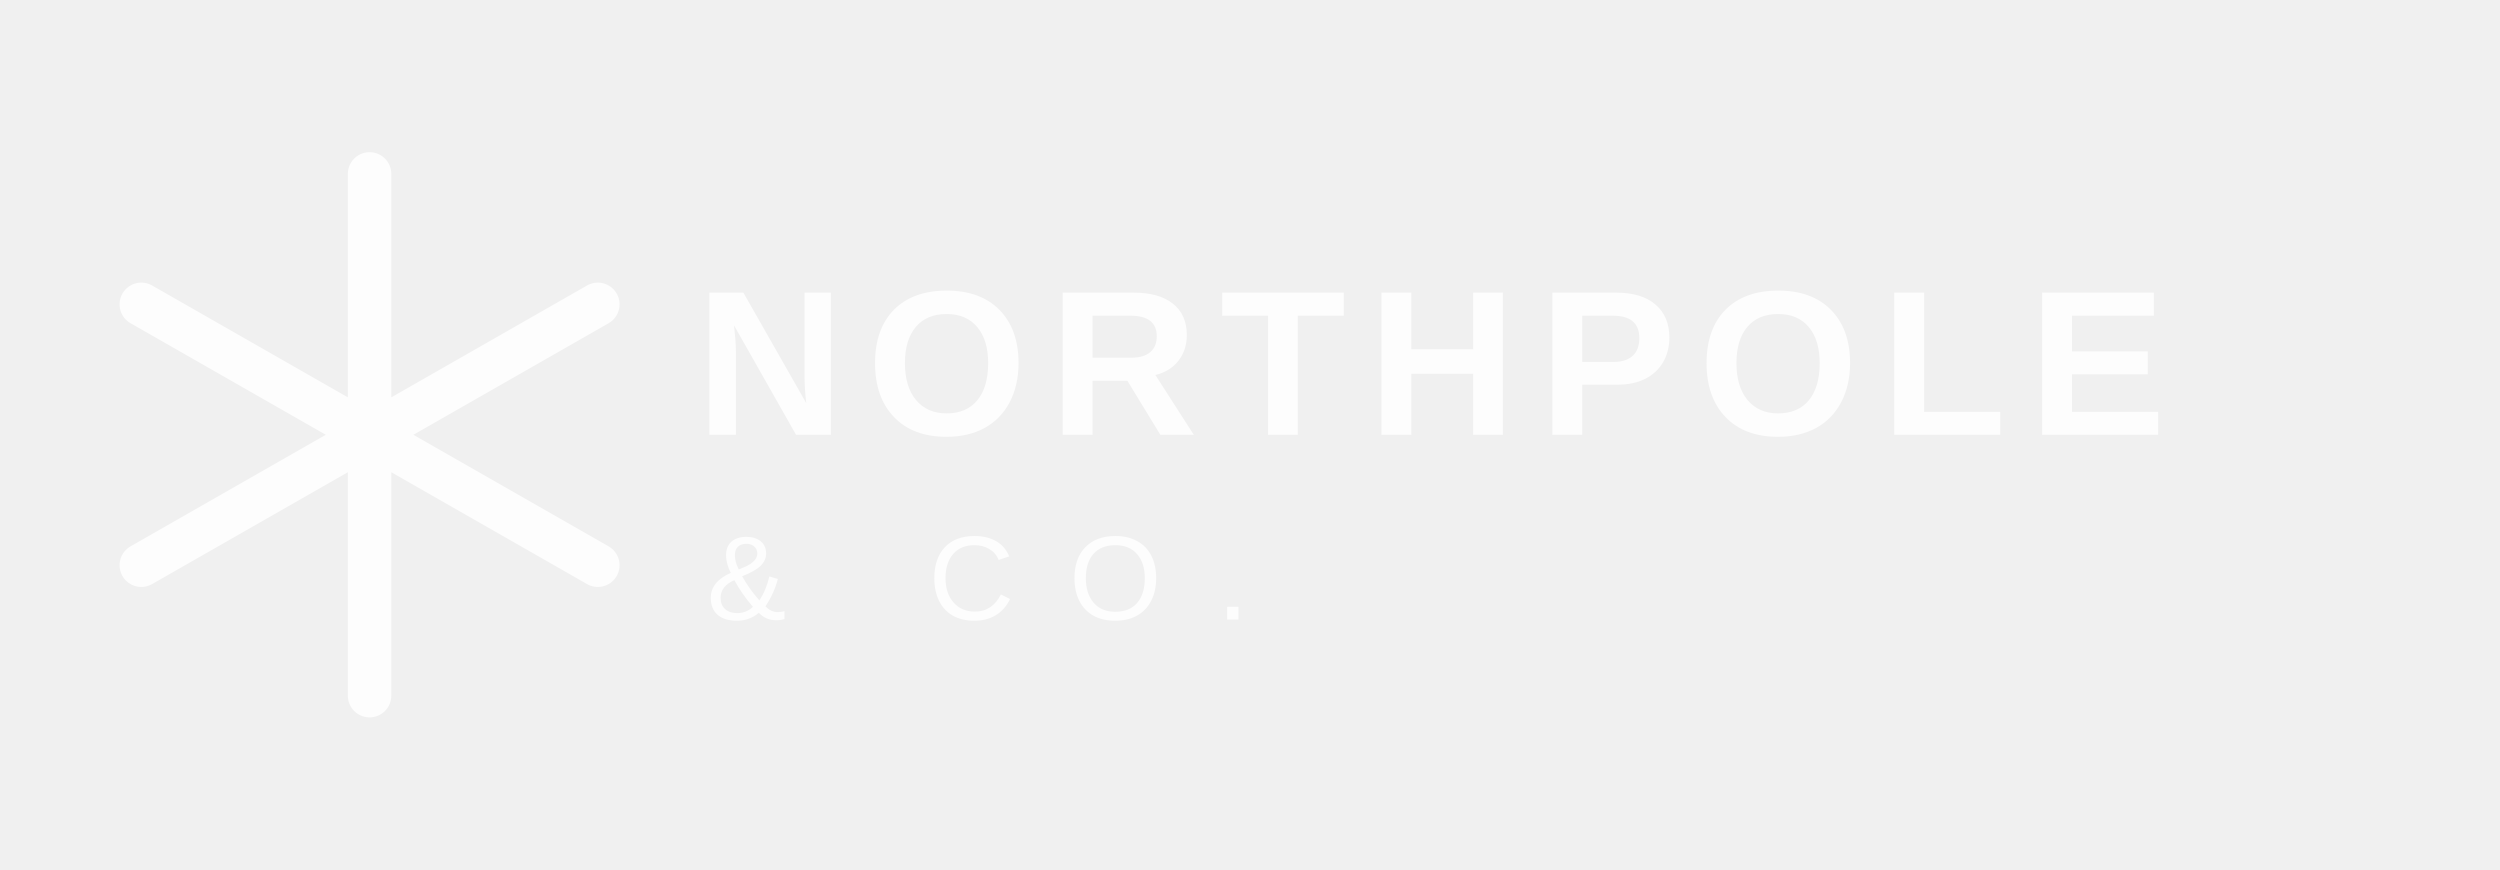
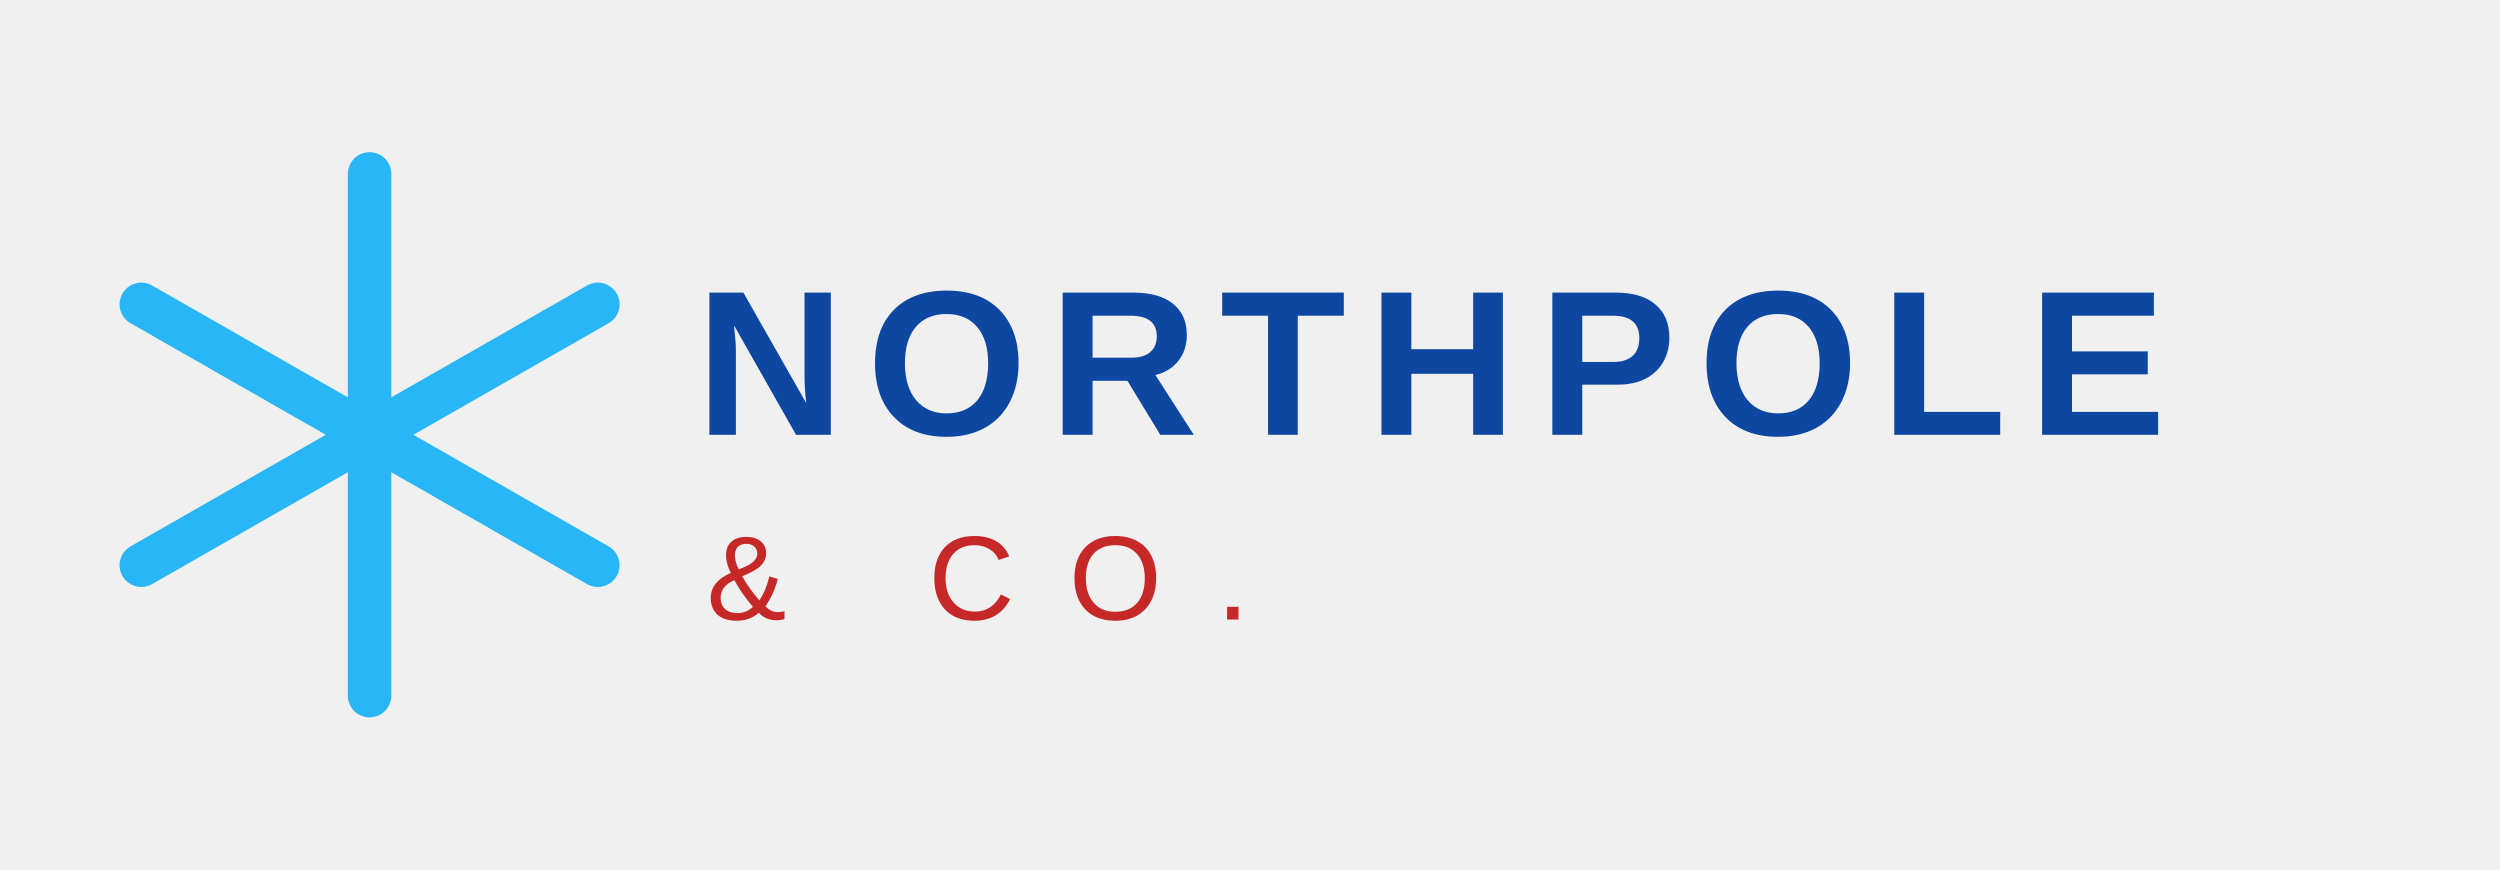
- <svg xmlns="http://www.w3.org/2000/svg" width="230" height="80" viewBox="0 0 230 80" fill="#fff" fill-opacity=".85" font-family="Arial, Helvetica, sans-serif">
-   <path d="M34 16v48M13 28l42 24M13 52l42-24" stroke="#fff" stroke-opacity=".85" stroke-width="4" stroke-linecap="round" />
+ <svg xmlns="http://www.w3.org/2000/svg" width="230" height="80" viewBox="0 0 230 80" fill="#0d47a1" font-family="Arial, Helvetica, sans-serif">
+   <path d="M34 16v48M13 28l42 24M13 52l42-24" stroke="#29b6f6" stroke-width="4" stroke-linecap="round" />
  <text x="64" y="40" font-size="19" font-weight="700" letter-spacing="2">NORTHPOLE</text>
-   <text x="65" y="57" font-size="11" letter-spacing="5">&amp; CO.</text>
+   <text x="65" y="57" font-size="11" letter-spacing="5" fill="#c62828">&amp; CO.</text>
</svg>
